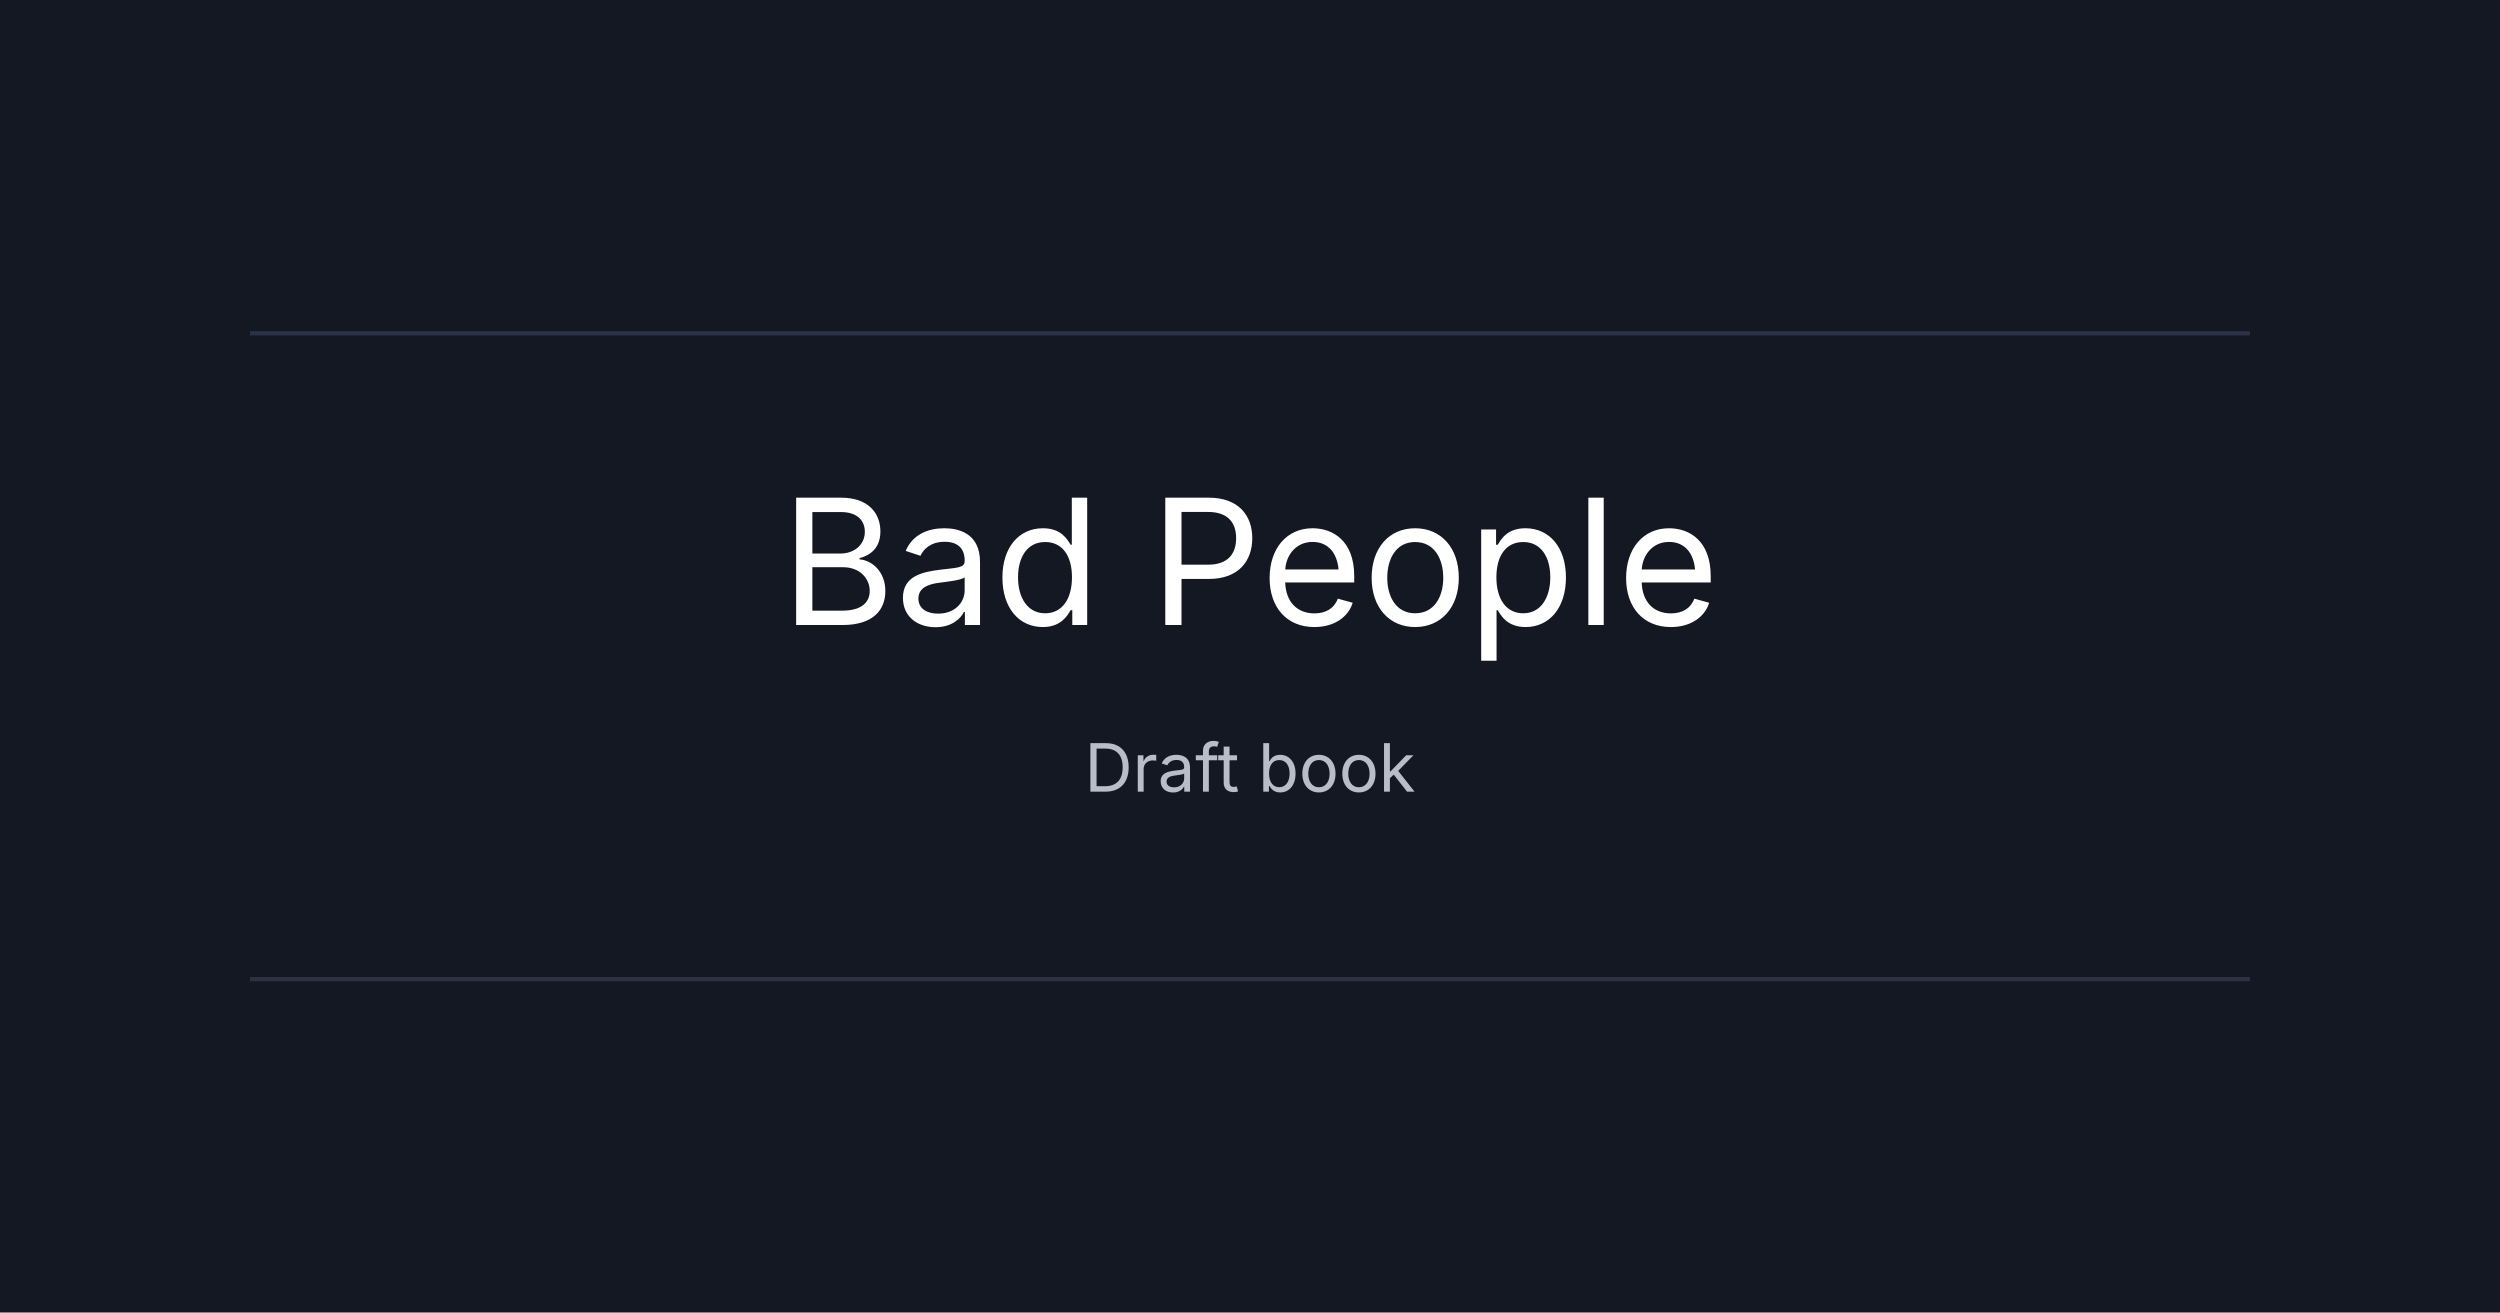
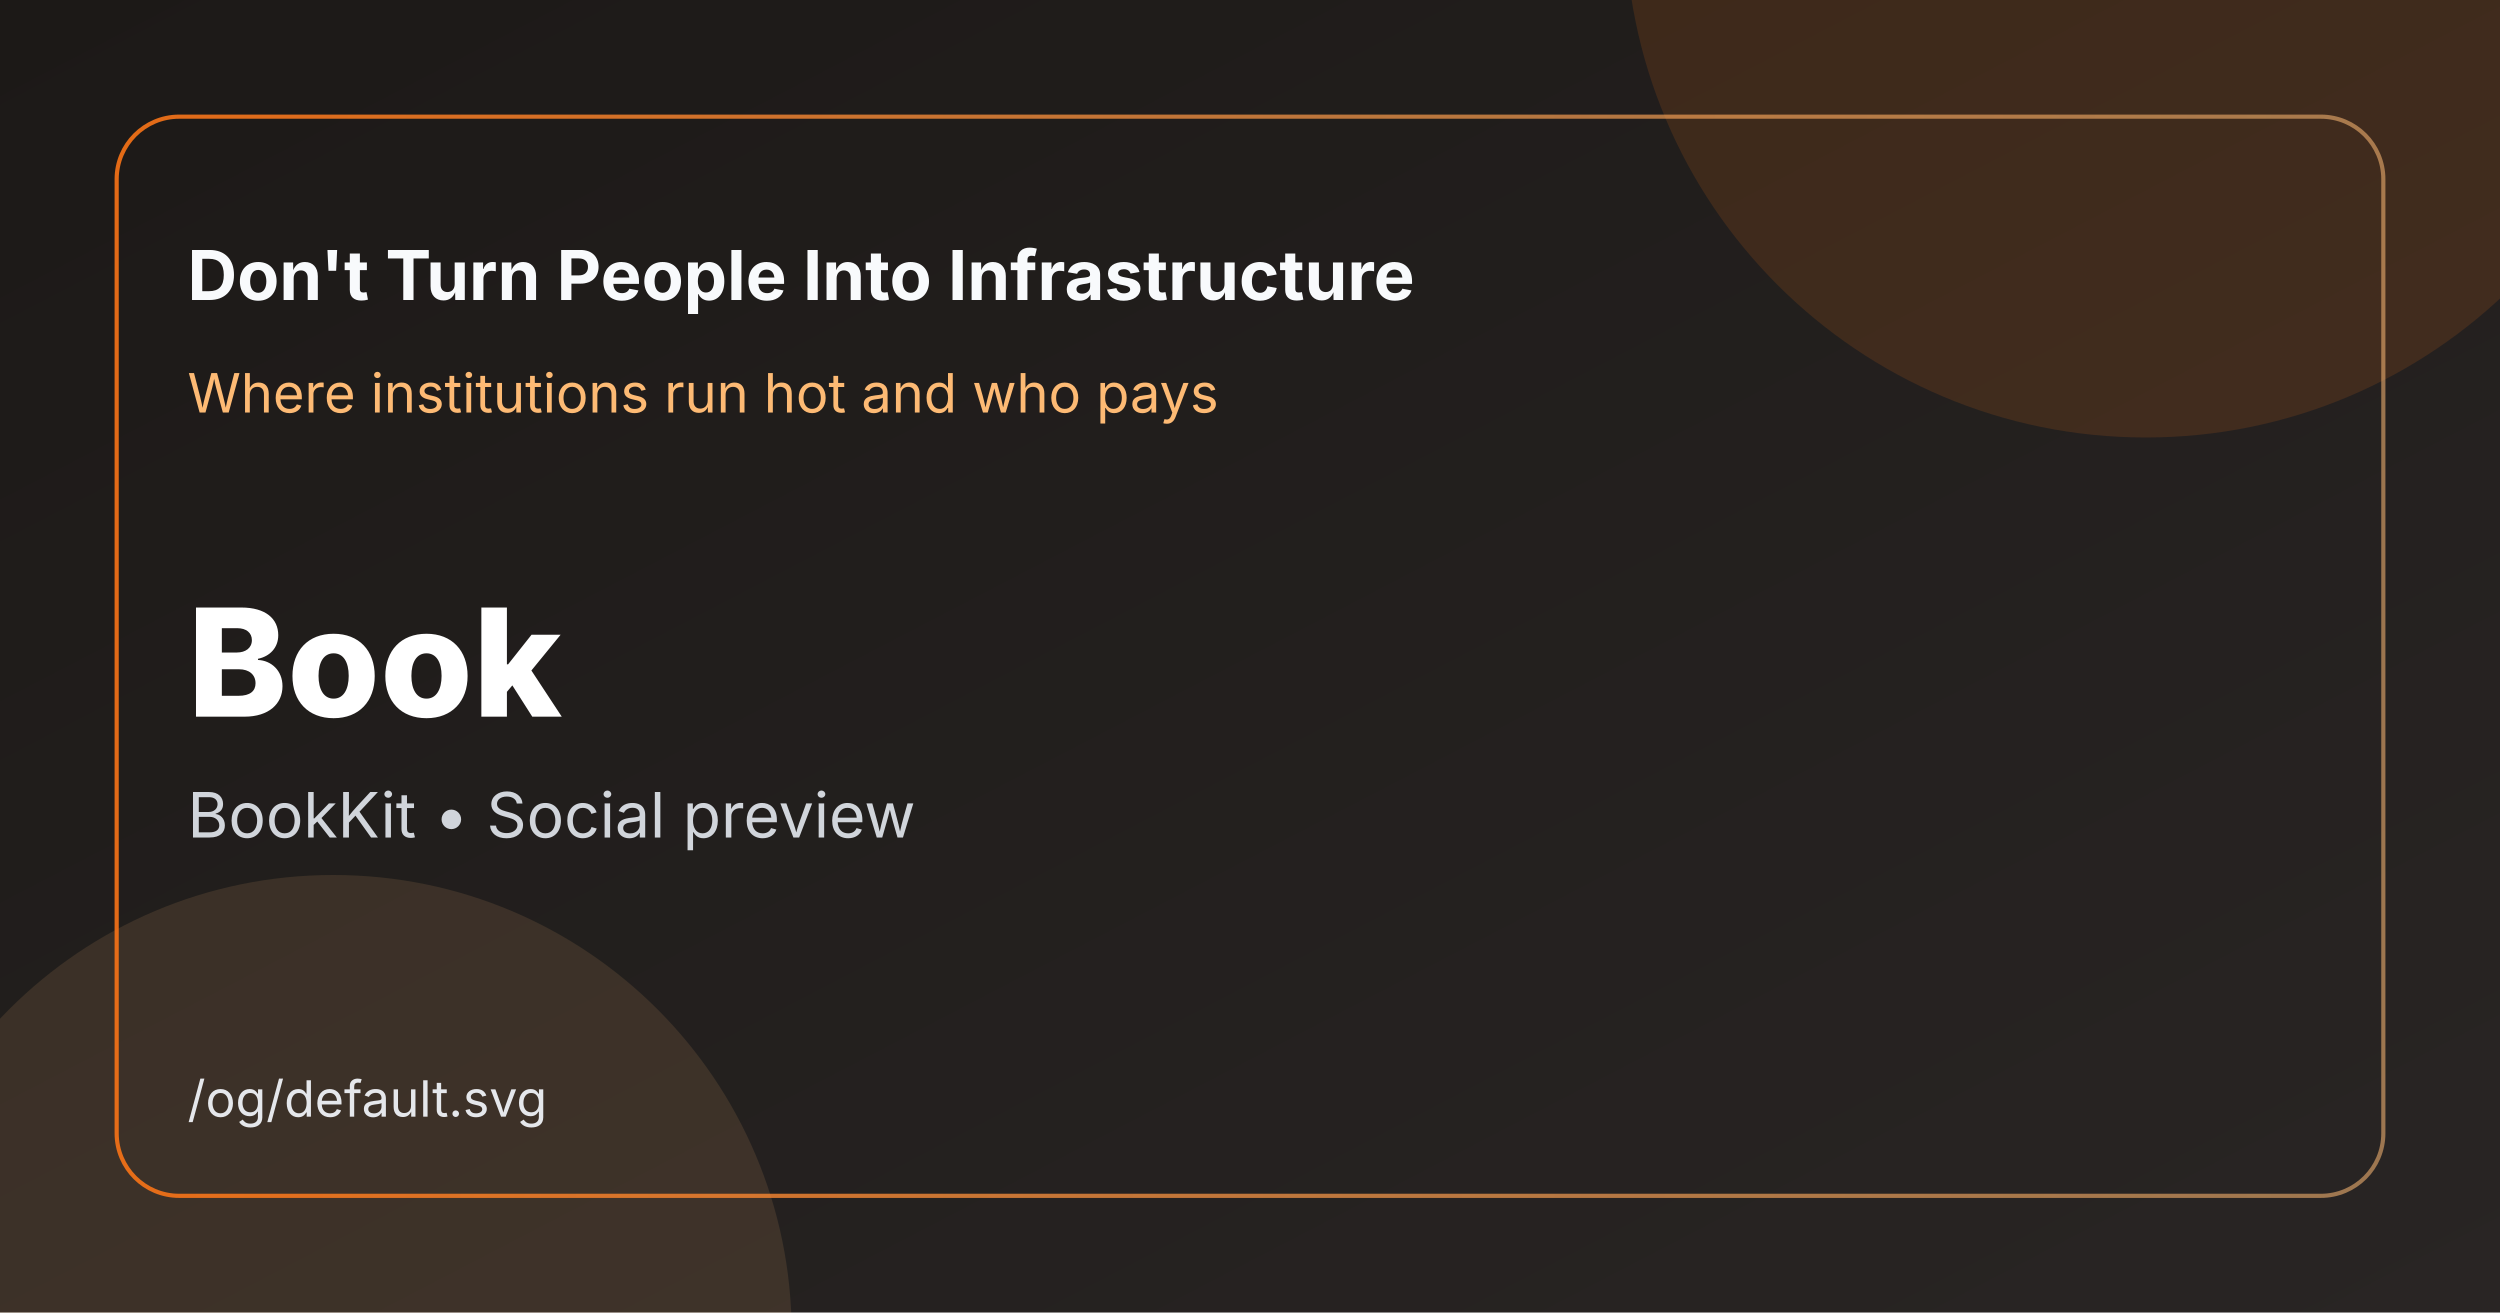
- <svg xmlns="http://www.w3.org/2000/svg" width="1200" height="630" viewBox="0 0 1200 630">
-   <rect width="1200" height="630" fill="#141823" />
-   <g fill="none" stroke="#2b3245" stroke-width="2">
-     <path d="M120 160h960" />
-     <path d="M120 470h960" />
+ <svg xmlns="http://www.w3.org/2000/svg" width="1200" height="630" viewBox="0 0 1200 630" role="img" aria-labelledby="t d">
+   <defs>
+     <linearGradient id="bg" x1="0" x2="1" y1="0" y2="1">
+       <stop offset="0%" stop-color="#1c1917" />
+       <stop offset="100%" stop-color="#292524" />
+     </linearGradient>
+     <linearGradient id="ring" x1="0" x2="1" y1="0" y2="0">
+       <stop offset="0%" stop-color="#f97316" stop-opacity="0.9" />
+       <stop offset="100%" stop-color="#fdba74" stop-opacity="0.55" />
+     </linearGradient>
+   </defs>
+   <rect width="1200" height="630" fill="url(#bg)" />
+   <circle cx="1030" cy="-40" r="250" fill="#f97316" opacity="0.14" />
+   <circle cx="160" cy="640" r="220" fill="#fdba74" opacity="0.12" />
+   <rect x="56" y="56" width="1088" height="518" rx="30" fill="none" stroke="url(#ring)" stroke-width="2" />
+   <g fill="none" stroke="url(#ring)" stroke-opacity="0.45">
+     <path d="M80 186h1040" />
+     <path d="M80 470h1040" />
  </g>
-   <text x="600" y="300" text-anchor="middle" font-family="Inter, Arial, sans-serif" font-size="84" fill="#ffffff">
-     Bad People
-   </text>
-   <text x="600" y="380" text-anchor="middle" font-family="Inter, Arial, sans-serif" font-size="32" fill="#b7bdc9">
-     Draft book
-   </text>
+   <text x="90" y="144" fill="#f8fafc" font-family="Inter, Arial, sans-serif" font-size="33" font-weight="700">Don't Turn People Into Infrastructure</text>
+   <text x="90" y="198" fill="#fdba74" font-family="Inter, Arial, sans-serif" font-size="26">Where institutions run hot and who pays</text>
+   <text x="90" y="344" fill="#ffffff" font-family="Inter, Arial, sans-serif" font-size="72" font-weight="800">Book</text>
+   <text x="90" y="402" fill="#d1d5db" font-family="Inter, Arial, sans-serif" font-size="30">BookKit • Social preview</text>
+   <text x="90" y="536" fill="#e5e7eb" font-family="Inter, Arial, sans-serif" font-size="24">/og/default.svg</text>
</svg>
